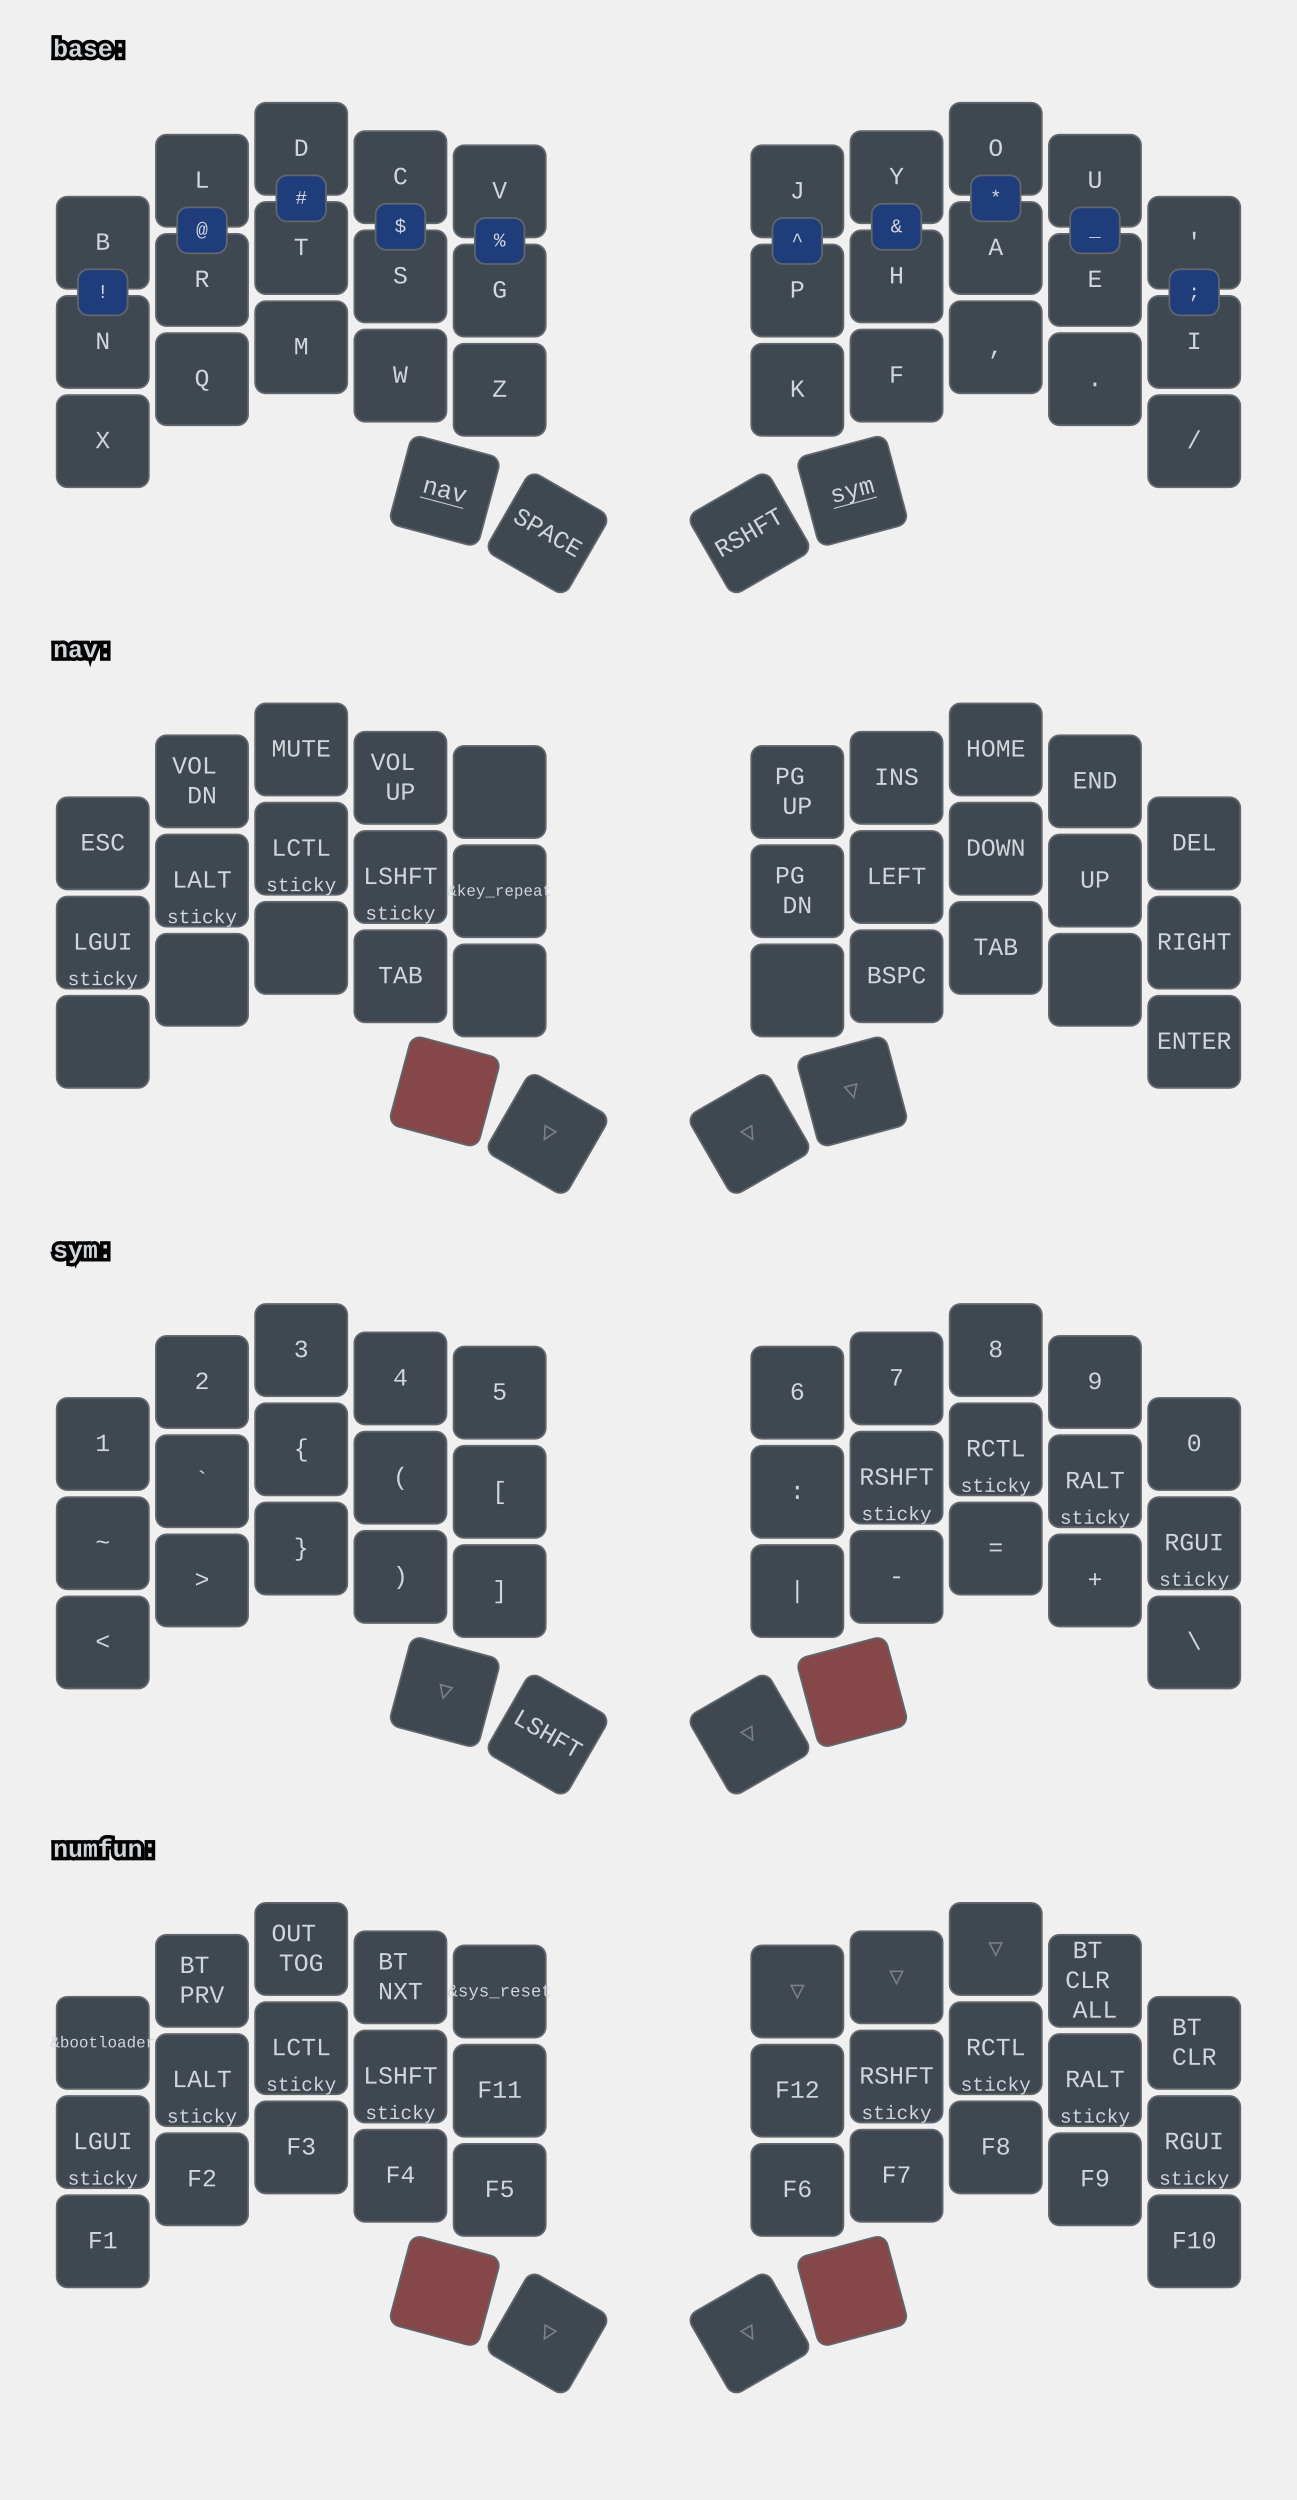
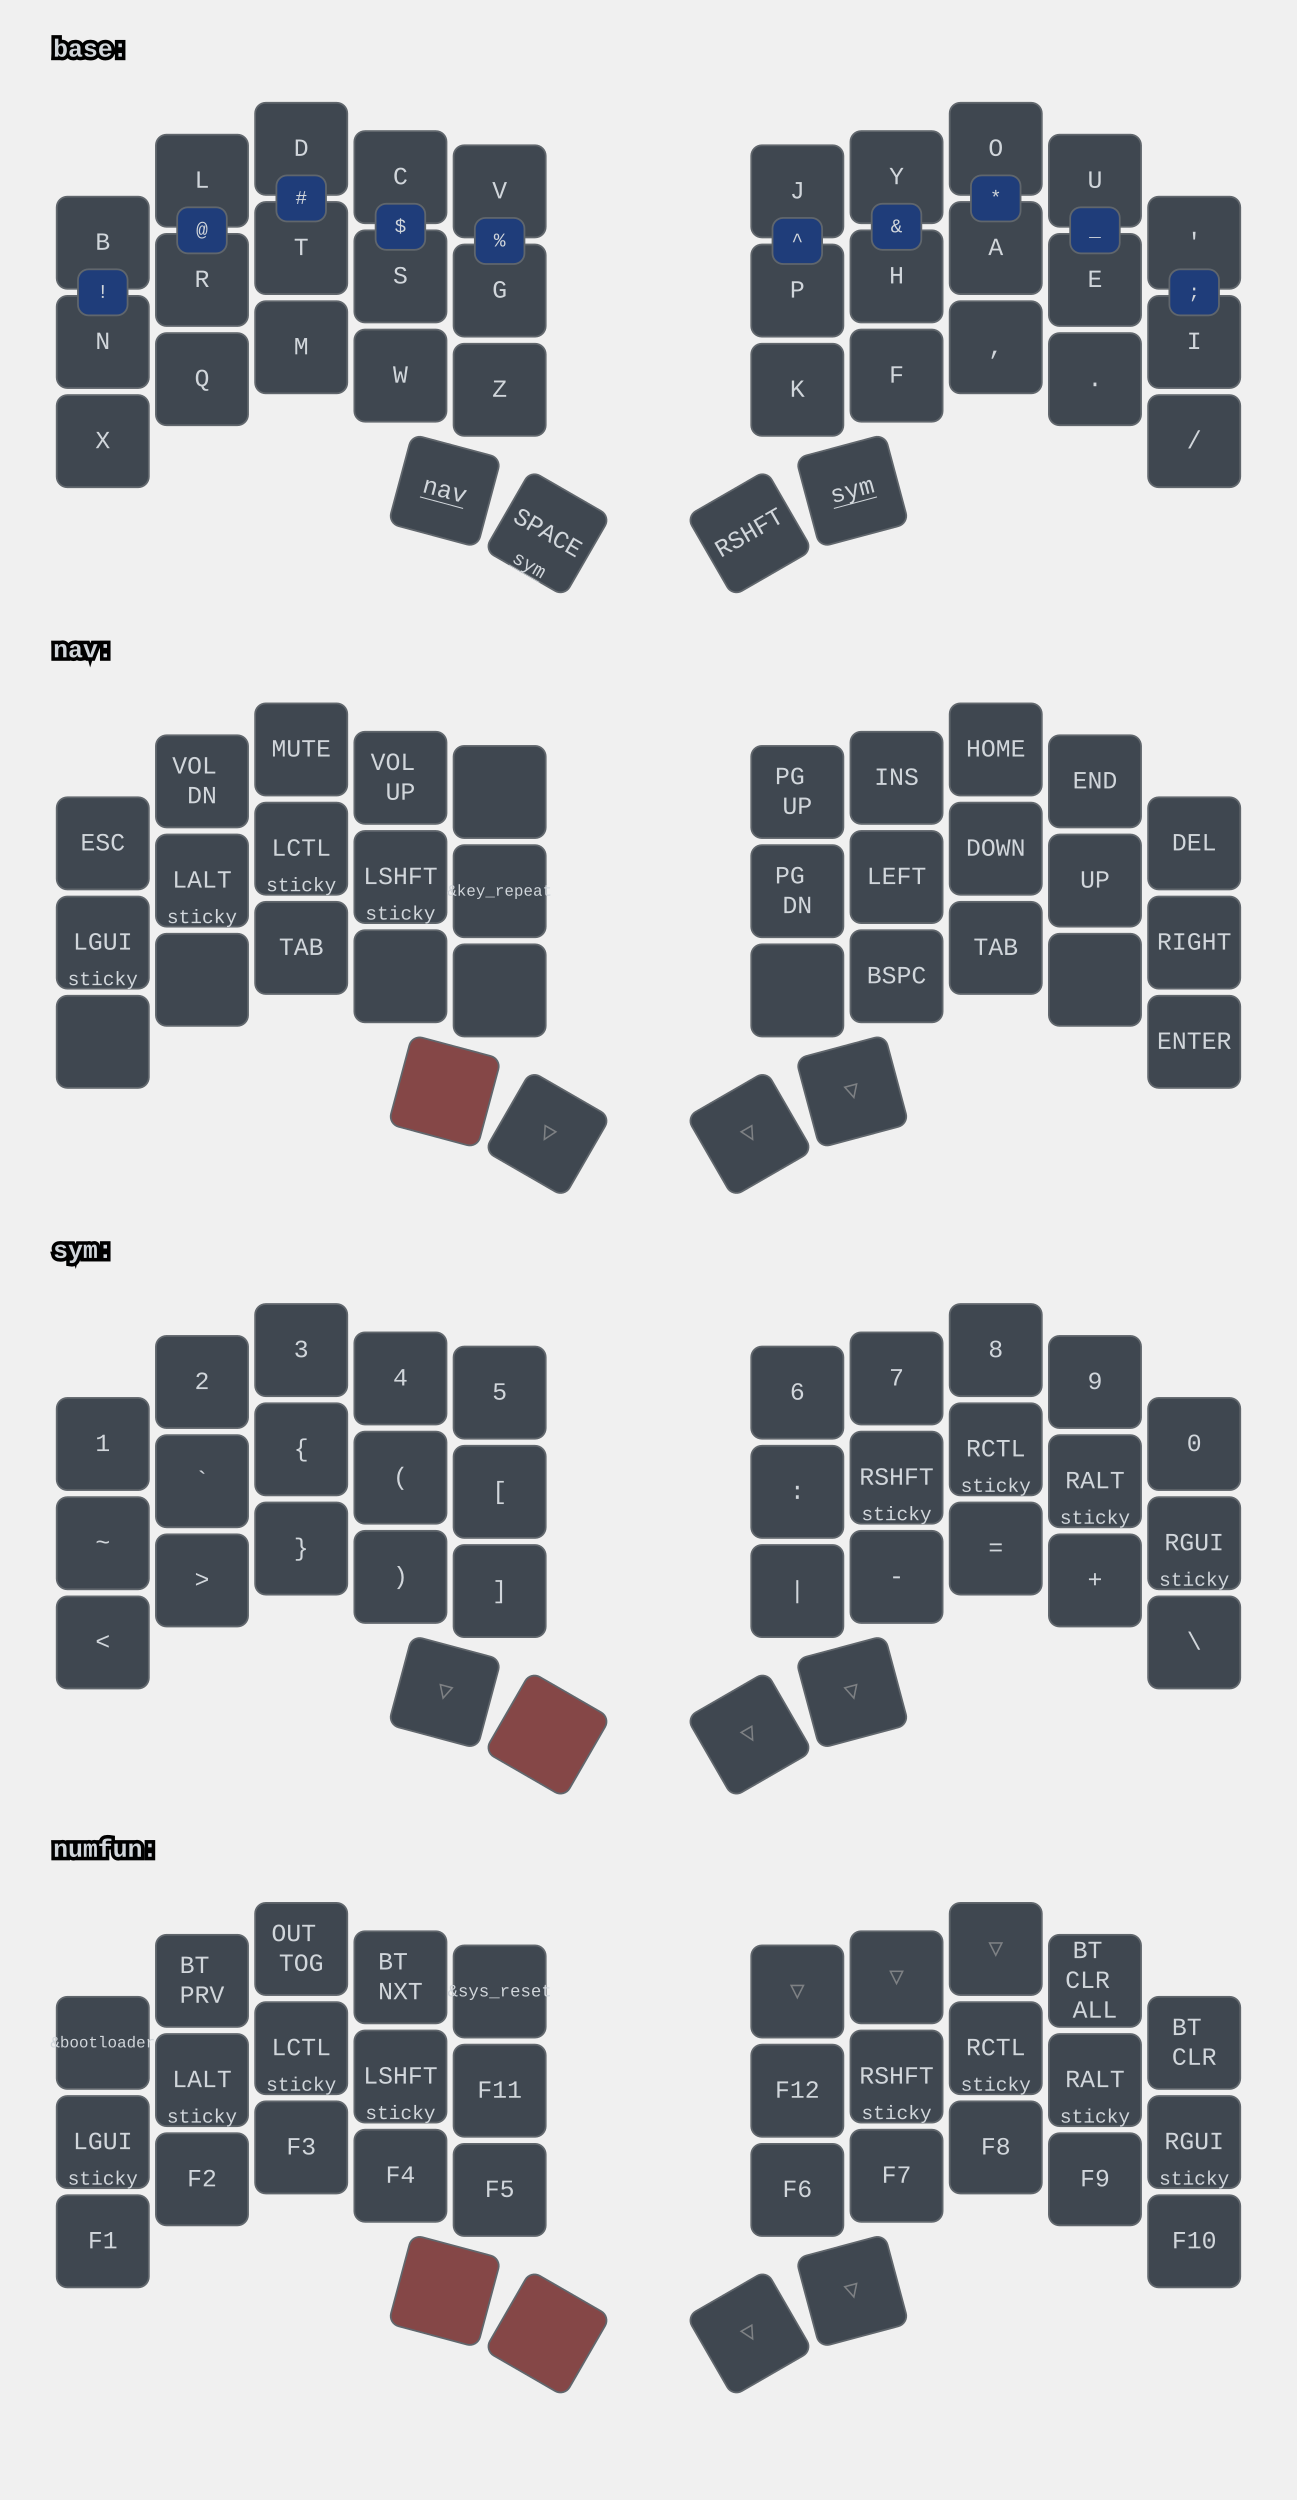
<svg xmlns="http://www.w3.org/2000/svg" width="732" height="1411" viewBox="0 0 732 1411" class="keymap">
  <style>/* inherit to force styles through use tags */
svg path {
    fill: inherit;
}

/* font and background color specifications */
svg.keymap {
    font-family: SFMono-Regular,Consolas,Liberation Mono,Menlo,monospace;
    font-size: 14px;
    font-kerning: normal;
    text-rendering: optimizeLegibility;
    fill: #24292e;
}

/* default key styling */
rect.key {
    fill: #f6f8fa;
}

rect.key, rect.combo {
    stroke: #c9cccf;
    stroke-width: 1;
}

/* default key side styling, only used is draw_key_sides is set */
rect.side {
    filter: brightness(90%);
}

/* color accent for combo boxes */
rect.combo, rect.combo-separate {
    fill: #cdf;
}

/* color accent for held keys */
rect.held, rect.combo.held {
    fill: #fdd;
}

/* color accent for ghost (optional) keys */
rect.ghost, rect.combo.ghost {
    stroke-dasharray: 4, 4;
    stroke-width: 2;
}

text {
    text-anchor: middle;
    dominant-baseline: middle;
}

/* styling for layer labels */
text.label {
    font-weight: bold;
    text-anchor: start;
    stroke: white;
    stroke-width: 4;
    paint-order: stroke;
}

/* styling for optional footer */
text.footer {
    text-anchor: end;
    dominant-baseline: auto;
    stroke: white;
    stroke-width: 4;
    paint-order: stroke;
}

/* styling for combo tap, and key non-tap label text */
text.combo, text.hold, text.shifted, text.left, text.right, text.tl, text.tr, text.bl, text.br {
    font-size: 11px;
}

text.hold, text.bl, text.br {
    text-anchor: middle;
    dominant-baseline: auto;
}

text.shifted, text.tl, text.tr {
    text-anchor: middle;
    dominant-baseline: hanging;
}

text.left, text.tl, text.bl {
    text-anchor: start;
}

text.right, text.tr, text.br {
    text-anchor: end;
}

text.layer-activator {
    text-decoration: underline;
}

/* styling for hold/shifted label text in combo box */
text.combo.hold, text.combo.shifted, text.combo.left, text.combo.right {
    font-size: 8px;
}

/* lighter symbol for transparent keys */
text.trans {
    fill: #7b7e81;
}

/* styling for combo dendrons */
path.combo {
    stroke-width: 1;
    stroke: gray;
    fill: none;
}

/* Start Tabler Icons Cleanup */
/* cannot use height/width with glyphs */
.icon-tabler &gt; path {
    fill: inherit;
    stroke: inherit;
    stroke-width: 2;
}
/* hide tabler's default box */
.icon-tabler &gt; path[stroke="none"][fill="none"] {
    visibility: hidden;
}
/* End Tabler Icons Cleanup */

svg.keymap { fill: #d1d6db; }
rect.key { fill: #3f4750; }
rect.key, rect.combo { stroke: #60666c; }
rect.combo, rect.combo-separate { fill: #1f3d7a; }
rect.held, rect.combo.held { fill: #854747; }
text.label, text.footer { stroke: black; }
text.trans { fill: #7e8184; }
path.combo { stroke: #7f7f7f; }
</style>
  <g transform="translate(30, 0)" class="layer-base">
    <text x="0" y="28" class="label" id="base">base:</text>
    <g transform="translate(0, 56)">
      <g transform="translate(28, 81)" class="key keypos-0">
        <rect rx="6" ry="6" x="-26" y="-26" width="52" height="52" class="key" />
        <text x="0" y="0" class="key tap">B</text>
      </g>
      <g transform="translate(84, 46)" class="key keypos-1">
        <rect rx="6" ry="6" x="-26" y="-26" width="52" height="52" class="key" />
        <text x="0" y="0" class="key tap">L</text>
      </g>
      <g transform="translate(140, 28)" class="key keypos-2">
        <rect rx="6" ry="6" x="-26" y="-26" width="52" height="52" class="key" />
        <text x="0" y="0" class="key tap">D</text>
      </g>
      <g transform="translate(196, 44)" class="key keypos-3">
        <rect rx="6" ry="6" x="-26" y="-26" width="52" height="52" class="key" />
        <text x="0" y="0" class="key tap">C</text>
      </g>
      <g transform="translate(252, 52)" class="key keypos-4">
        <rect rx="6" ry="6" x="-26" y="-26" width="52" height="52" class="key" />
        <text x="0" y="0" class="key tap">V</text>
      </g>
      <g transform="translate(420, 52)" class="key keypos-5">
        <rect rx="6" ry="6" x="-26" y="-26" width="52" height="52" class="key" />
        <text x="0" y="0" class="key tap">J</text>
      </g>
      <g transform="translate(476, 44)" class="key keypos-6">
        <rect rx="6" ry="6" x="-26" y="-26" width="52" height="52" class="key" />
        <text x="0" y="0" class="key tap">Y</text>
      </g>
      <g transform="translate(532, 28)" class="key keypos-7">
        <rect rx="6" ry="6" x="-26" y="-26" width="52" height="52" class="key" />
        <text x="0" y="0" class="key tap">O</text>
      </g>
      <g transform="translate(588, 46)" class="key keypos-8">
        <rect rx="6" ry="6" x="-26" y="-26" width="52" height="52" class="key" />
        <text x="0" y="0" class="key tap">U</text>
      </g>
      <g transform="translate(644, 81)" class="key keypos-9">
        <rect rx="6" ry="6" x="-26" y="-26" width="52" height="52" class="key" />
        <text x="0" y="0" class="key tap">'</text>
      </g>
      <g transform="translate(28, 137)" class="key keypos-10">
        <rect rx="6" ry="6" x="-26" y="-26" width="52" height="52" class="key" />
        <text x="0" y="0" class="key tap">N</text>
      </g>
      <g transform="translate(84, 102)" class="key keypos-11">
        <rect rx="6" ry="6" x="-26" y="-26" width="52" height="52" class="key" />
        <text x="0" y="0" class="key tap">R</text>
      </g>
      <g transform="translate(140, 84)" class="key keypos-12">
        <rect rx="6" ry="6" x="-26" y="-26" width="52" height="52" class="key" />
        <text x="0" y="0" class="key tap">T</text>
      </g>
      <g transform="translate(196, 100)" class="key keypos-13">
        <rect rx="6" ry="6" x="-26" y="-26" width="52" height="52" class="key" />
        <text x="0" y="0" class="key tap">S</text>
      </g>
      <g transform="translate(252, 108)" class="key keypos-14">
        <rect rx="6" ry="6" x="-26" y="-26" width="52" height="52" class="key" />
        <text x="0" y="0" class="key tap">G</text>
      </g>
      <g transform="translate(420, 108)" class="key keypos-15">
        <rect rx="6" ry="6" x="-26" y="-26" width="52" height="52" class="key" />
        <text x="0" y="0" class="key tap">P</text>
      </g>
      <g transform="translate(476, 100)" class="key keypos-16">
        <rect rx="6" ry="6" x="-26" y="-26" width="52" height="52" class="key" />
        <text x="0" y="0" class="key tap">H</text>
      </g>
      <g transform="translate(532, 84)" class="key keypos-17">
        <rect rx="6" ry="6" x="-26" y="-26" width="52" height="52" class="key" />
        <text x="0" y="0" class="key tap">A</text>
      </g>
      <g transform="translate(588, 102)" class="key keypos-18">
        <rect rx="6" ry="6" x="-26" y="-26" width="52" height="52" class="key" />
        <text x="0" y="0" class="key tap">E</text>
      </g>
      <g transform="translate(644, 137)" class="key keypos-19">
        <rect rx="6" ry="6" x="-26" y="-26" width="52" height="52" class="key" />
        <text x="0" y="0" class="key tap">I</text>
      </g>
      <g transform="translate(28, 193)" class="key keypos-20">
        <rect rx="6" ry="6" x="-26" y="-26" width="52" height="52" class="key" />
        <text x="0" y="0" class="key tap">X</text>
      </g>
      <g transform="translate(84, 158)" class="key keypos-21">
        <rect rx="6" ry="6" x="-26" y="-26" width="52" height="52" class="key" />
        <text x="0" y="0" class="key tap">Q</text>
      </g>
      <g transform="translate(140, 140)" class="key keypos-22">
        <rect rx="6" ry="6" x="-26" y="-26" width="52" height="52" class="key" />
        <text x="0" y="0" class="key tap">M</text>
      </g>
      <g transform="translate(196, 156)" class="key keypos-23">
        <rect rx="6" ry="6" x="-26" y="-26" width="52" height="52" class="key" />
        <text x="0" y="0" class="key tap">W</text>
      </g>
      <g transform="translate(252, 164)" class="key keypos-24">
        <rect rx="6" ry="6" x="-26" y="-26" width="52" height="52" class="key" />
        <text x="0" y="0" class="key tap">Z</text>
      </g>
      <g transform="translate(420, 164)" class="key keypos-25">
        <rect rx="6" ry="6" x="-26" y="-26" width="52" height="52" class="key" />
        <text x="0" y="0" class="key tap">K</text>
      </g>
      <g transform="translate(476, 156)" class="key keypos-26">
        <rect rx="6" ry="6" x="-26" y="-26" width="52" height="52" class="key" />
        <text x="0" y="0" class="key tap">F</text>
      </g>
      <g transform="translate(532, 140)" class="key keypos-27">
        <rect rx="6" ry="6" x="-26" y="-26" width="52" height="52" class="key" />
        <text x="0" y="0" class="key tap">,</text>
      </g>
      <g transform="translate(588, 158)" class="key keypos-28">
        <rect rx="6" ry="6" x="-26" y="-26" width="52" height="52" class="key" />
        <text x="0" y="0" class="key tap">.</text>
      </g>
      <g transform="translate(644, 193)" class="key keypos-29">
        <rect rx="6" ry="6" x="-26" y="-26" width="52" height="52" class="key" />
        <text x="0" y="0" class="key tap">/</text>
      </g>
      <g transform="translate(221, 221) rotate(15.0)" class="key keypos-30">
        <rect rx="6" ry="6" x="-26" y="-26" width="52" height="52" class="key" />
        <a href="#nav">
          <text x="0" y="0" class="key tap layer-activator">nav</text>
        </a>
      </g>
      <g transform="translate(279, 245) rotate(30.0)" class="key keypos-31">
        <rect rx="6" ry="6" x="-26" y="-26" width="52" height="52" class="key" />
        <text x="0" y="0" class="key tap">SPACE</text>
+         <a href="#sym">
+           <text x="0" y="24" class="key hold layer-activator">sym</text>
+         </a>
      </g>
      <g transform="translate(393, 245) rotate(-30.0)" class="key keypos-32">
        <rect rx="6" ry="6" x="-26" y="-26" width="52" height="52" class="key" />
        <text x="0" y="0" class="key tap">RSHFT</text>
      </g>
      <g transform="translate(451, 221) rotate(-15.0)" class="key keypos-33">
        <rect rx="6" ry="6" x="-26" y="-26" width="52" height="52" class="key" />
        <a href="#sym">
          <text x="0" y="0" class="key tap layer-activator">sym</text>
        </a>
      </g>
      <g class="combo combopos-0">
        <rect rx="6" ry="6" x="14" y="96" width="28" height="26" class="combo" />
        <text x="28" y="109" class="combo tap">!</text>
      </g>
      <g class="combo combopos-1">
        <rect rx="6" ry="6" x="70" y="61" width="28" height="26" class="combo" />
        <text x="84" y="74" class="combo tap">@</text>
      </g>
      <g class="combo combopos-2">
        <rect rx="6" ry="6" x="126" y="43" width="28" height="26" class="combo" />
        <text x="140" y="56" class="combo tap">#</text>
      </g>
      <g class="combo combopos-3">
        <rect rx="6" ry="6" x="182" y="59" width="28" height="26" class="combo" />
        <text x="196" y="72" class="combo tap">$</text>
      </g>
      <g class="combo combopos-4">
        <rect rx="6" ry="6" x="238" y="67" width="28" height="26" class="combo" />
        <text x="252" y="80" class="combo tap">%</text>
      </g>
      <g class="combo combopos-5">
        <rect rx="6" ry="6" x="406" y="67" width="28" height="26" class="combo" />
        <text x="420" y="80" class="combo tap">^</text>
      </g>
      <g class="combo combopos-6">
        <rect rx="6" ry="6" x="462" y="59" width="28" height="26" class="combo" />
        <text x="476" y="72" class="combo tap">&amp;</text>
      </g>
      <g class="combo combopos-7">
        <rect rx="6" ry="6" x="518" y="43" width="28" height="26" class="combo" />
        <text x="532" y="56" class="combo tap">*</text>
      </g>
      <g class="combo combopos-8">
        <rect rx="6" ry="6" x="574" y="61" width="28" height="26" class="combo" />
        <text x="588" y="74" class="combo tap">_</text>
      </g>
      <g class="combo combopos-9">
        <rect rx="6" ry="6" x="630" y="96" width="28" height="26" class="combo" />
        <text x="644" y="109" class="combo tap">;</text>
      </g>
    </g>
  </g>
  <g transform="translate(30, 339)" class="layer-nav">
    <text x="0" y="28" class="label" id="nav">nav:</text>
    <g transform="translate(0, 56)">
      <g transform="translate(28, 81)" class="key keypos-0">
        <rect rx="6" ry="6" x="-26" y="-26" width="52" height="52" class="key" />
        <text x="0" y="0" class="key tap">ESC</text>
      </g>
      <g transform="translate(84, 46)" class="key keypos-1">
        <rect rx="6" ry="6" x="-26" y="-26" width="52" height="52" class="key" />
        <text x="0" y="0" class="key tap">
          <tspan x="0" dy="-0.6em">VOL</tspan>
          <tspan x="0" dy="1.2em">DN</tspan>
        </text>
      </g>
      <g transform="translate(140, 28)" class="key keypos-2">
        <rect rx="6" ry="6" x="-26" y="-26" width="52" height="52" class="key" />
        <text x="0" y="0" class="key tap">MUTE</text>
      </g>
      <g transform="translate(196, 44)" class="key keypos-3">
        <rect rx="6" ry="6" x="-26" y="-26" width="52" height="52" class="key" />
        <text x="0" y="0" class="key tap">
          <tspan x="0" dy="-0.6em">VOL</tspan>
          <tspan x="0" dy="1.2em">UP</tspan>
        </text>
      </g>
      <g transform="translate(252, 52)" class="key keypos-4">
        <rect rx="6" ry="6" x="-26" y="-26" width="52" height="52" class="key" />
      </g>
      <g transform="translate(420, 52)" class="key keypos-5">
        <rect rx="6" ry="6" x="-26" y="-26" width="52" height="52" class="key" />
        <text x="0" y="0" class="key tap">
          <tspan x="0" dy="-0.6em">PG</tspan>
          <tspan x="0" dy="1.2em">UP</tspan>
        </text>
      </g>
      <g transform="translate(476, 44)" class="key keypos-6">
        <rect rx="6" ry="6" x="-26" y="-26" width="52" height="52" class="key" />
        <text x="0" y="0" class="key tap">INS</text>
      </g>
      <g transform="translate(532, 28)" class="key keypos-7">
        <rect rx="6" ry="6" x="-26" y="-26" width="52" height="52" class="key" />
        <text x="0" y="0" class="key tap">HOME</text>
      </g>
      <g transform="translate(588, 46)" class="key keypos-8">
        <rect rx="6" ry="6" x="-26" y="-26" width="52" height="52" class="key" />
        <text x="0" y="0" class="key tap">END</text>
      </g>
      <g transform="translate(644, 81)" class="key keypos-9">
        <rect rx="6" ry="6" x="-26" y="-26" width="52" height="52" class="key" />
        <text x="0" y="0" class="key tap">DEL</text>
      </g>
      <g transform="translate(28, 137)" class="key keypos-10">
        <rect rx="6" ry="6" x="-26" y="-26" width="52" height="52" class="key" />
        <text x="0" y="0" class="key tap">LGUI</text>
        <text x="0" y="24" class="key hold">sticky</text>
      </g>
      <g transform="translate(84, 102)" class="key keypos-11">
        <rect rx="6" ry="6" x="-26" y="-26" width="52" height="52" class="key" />
        <text x="0" y="0" class="key tap">LALT</text>
        <text x="0" y="24" class="key hold">sticky</text>
      </g>
      <g transform="translate(140, 84)" class="key keypos-12">
        <rect rx="6" ry="6" x="-26" y="-26" width="52" height="52" class="key" />
        <text x="0" y="0" class="key tap">LCTL</text>
        <text x="0" y="24" class="key hold">sticky</text>
      </g>
      <g transform="translate(196, 100)" class="key keypos-13">
        <rect rx="6" ry="6" x="-26" y="-26" width="52" height="52" class="key" />
        <text x="0" y="0" class="key tap">LSHFT</text>
        <text x="0" y="24" class="key hold">sticky</text>
      </g>
      <g transform="translate(252, 108)" class="key keypos-14">
        <rect rx="6" ry="6" x="-26" y="-26" width="52" height="52" class="key" />
        <text x="0" y="0" class="key tap">
          <tspan style="font-size: 64%">&amp;key_repeat</tspan>
        </text>
      </g>
      <g transform="translate(420, 108)" class="key keypos-15">
        <rect rx="6" ry="6" x="-26" y="-26" width="52" height="52" class="key" />
        <text x="0" y="0" class="key tap">
          <tspan x="0" dy="-0.6em">PG</tspan>
          <tspan x="0" dy="1.2em">DN</tspan>
        </text>
      </g>
      <g transform="translate(476, 100)" class="key keypos-16">
        <rect rx="6" ry="6" x="-26" y="-26" width="52" height="52" class="key" />
        <text x="0" y="0" class="key tap">LEFT</text>
      </g>
      <g transform="translate(532, 84)" class="key keypos-17">
        <rect rx="6" ry="6" x="-26" y="-26" width="52" height="52" class="key" />
        <text x="0" y="0" class="key tap">DOWN</text>
      </g>
      <g transform="translate(588, 102)" class="key keypos-18">
        <rect rx="6" ry="6" x="-26" y="-26" width="52" height="52" class="key" />
        <text x="0" y="0" class="key tap">UP</text>
      </g>
      <g transform="translate(644, 137)" class="key keypos-19">
        <rect rx="6" ry="6" x="-26" y="-26" width="52" height="52" class="key" />
        <text x="0" y="0" class="key tap">RIGHT</text>
      </g>
      <g transform="translate(28, 193)" class="key keypos-20">
        <rect rx="6" ry="6" x="-26" y="-26" width="52" height="52" class="key" />
      </g>
      <g transform="translate(84, 158)" class="key keypos-21">
        <rect rx="6" ry="6" x="-26" y="-26" width="52" height="52" class="key" />
      </g>
      <g transform="translate(140, 140)" class="key keypos-22">
        <rect rx="6" ry="6" x="-26" y="-26" width="52" height="52" class="key" />
+         <text x="0" y="0" class="key tap">TAB</text>
      </g>
      <g transform="translate(196, 156)" class="key keypos-23">
        <rect rx="6" ry="6" x="-26" y="-26" width="52" height="52" class="key" />
-         <text x="0" y="0" class="key tap">TAB</text>
      </g>
      <g transform="translate(252, 164)" class="key keypos-24">
        <rect rx="6" ry="6" x="-26" y="-26" width="52" height="52" class="key" />
      </g>
      <g transform="translate(420, 164)" class="key keypos-25">
        <rect rx="6" ry="6" x="-26" y="-26" width="52" height="52" class="key" />
      </g>
      <g transform="translate(476, 156)" class="key keypos-26">
        <rect rx="6" ry="6" x="-26" y="-26" width="52" height="52" class="key" />
        <text x="0" y="0" class="key tap">BSPC</text>
      </g>
      <g transform="translate(532, 140)" class="key keypos-27">
        <rect rx="6" ry="6" x="-26" y="-26" width="52" height="52" class="key" />
        <text x="0" y="0" class="key tap">TAB</text>
      </g>
      <g transform="translate(588, 158)" class="key keypos-28">
        <rect rx="6" ry="6" x="-26" y="-26" width="52" height="52" class="key" />
      </g>
      <g transform="translate(644, 193)" class="key keypos-29">
        <rect rx="6" ry="6" x="-26" y="-26" width="52" height="52" class="key" />
        <text x="0" y="0" class="key tap">ENTER</text>
      </g>
      <g transform="translate(221, 221) rotate(15.0)" class="key held keypos-30">
        <rect rx="6" ry="6" x="-26" y="-26" width="52" height="52" class="key held" />
      </g>
      <g transform="translate(279, 245) rotate(30.0)" class="key trans keypos-31">
        <rect rx="6" ry="6" x="-26" y="-26" width="52" height="52" class="key trans" />
        <text x="0" y="0" class="key trans tap">▽</text>
      </g>
      <g transform="translate(393, 245) rotate(-30.0)" class="key trans keypos-32">
        <rect rx="6" ry="6" x="-26" y="-26" width="52" height="52" class="key trans" />
        <text x="0" y="0" class="key trans tap">▽</text>
      </g>
      <g transform="translate(451, 221) rotate(-15.0)" class="key trans keypos-33">
        <rect rx="6" ry="6" x="-26" y="-26" width="52" height="52" class="key trans" />
        <text x="0" y="0" class="key trans tap">▽</text>
      </g>
    </g>
  </g>
  <g transform="translate(30, 678)" class="layer-sym">
    <text x="0" y="28" class="label" id="sym">sym:</text>
    <g transform="translate(0, 56)">
      <g transform="translate(28, 81)" class="key keypos-0">
        <rect rx="6" ry="6" x="-26" y="-26" width="52" height="52" class="key" />
        <text x="0" y="0" class="key tap">1</text>
      </g>
      <g transform="translate(84, 46)" class="key keypos-1">
        <rect rx="6" ry="6" x="-26" y="-26" width="52" height="52" class="key" />
        <text x="0" y="0" class="key tap">2</text>
      </g>
      <g transform="translate(140, 28)" class="key keypos-2">
        <rect rx="6" ry="6" x="-26" y="-26" width="52" height="52" class="key" />
        <text x="0" y="0" class="key tap">3</text>
      </g>
      <g transform="translate(196, 44)" class="key keypos-3">
        <rect rx="6" ry="6" x="-26" y="-26" width="52" height="52" class="key" />
        <text x="0" y="0" class="key tap">4</text>
      </g>
      <g transform="translate(252, 52)" class="key keypos-4">
        <rect rx="6" ry="6" x="-26" y="-26" width="52" height="52" class="key" />
        <text x="0" y="0" class="key tap">5</text>
      </g>
      <g transform="translate(420, 52)" class="key keypos-5">
        <rect rx="6" ry="6" x="-26" y="-26" width="52" height="52" class="key" />
        <text x="0" y="0" class="key tap">6</text>
      </g>
      <g transform="translate(476, 44)" class="key keypos-6">
        <rect rx="6" ry="6" x="-26" y="-26" width="52" height="52" class="key" />
        <text x="0" y="0" class="key tap">7</text>
      </g>
      <g transform="translate(532, 28)" class="key keypos-7">
        <rect rx="6" ry="6" x="-26" y="-26" width="52" height="52" class="key" />
        <text x="0" y="0" class="key tap">8</text>
      </g>
      <g transform="translate(588, 46)" class="key keypos-8">
        <rect rx="6" ry="6" x="-26" y="-26" width="52" height="52" class="key" />
        <text x="0" y="0" class="key tap">9</text>
      </g>
      <g transform="translate(644, 81)" class="key keypos-9">
        <rect rx="6" ry="6" x="-26" y="-26" width="52" height="52" class="key" />
        <text x="0" y="0" class="key tap">0</text>
      </g>
      <g transform="translate(28, 137)" class="key keypos-10">
        <rect rx="6" ry="6" x="-26" y="-26" width="52" height="52" class="key" />
        <text x="0" y="0" class="key tap">~</text>
      </g>
      <g transform="translate(84, 102)" class="key keypos-11">
        <rect rx="6" ry="6" x="-26" y="-26" width="52" height="52" class="key" />
        <text x="0" y="0" class="key tap">`</text>
      </g>
      <g transform="translate(140, 84)" class="key keypos-12">
        <rect rx="6" ry="6" x="-26" y="-26" width="52" height="52" class="key" />
        <text x="0" y="0" class="key tap">{</text>
      </g>
      <g transform="translate(196, 100)" class="key keypos-13">
        <rect rx="6" ry="6" x="-26" y="-26" width="52" height="52" class="key" />
        <text x="0" y="0" class="key tap">(</text>
      </g>
      <g transform="translate(252, 108)" class="key keypos-14">
        <rect rx="6" ry="6" x="-26" y="-26" width="52" height="52" class="key" />
        <text x="0" y="0" class="key tap">[</text>
      </g>
      <g transform="translate(420, 108)" class="key keypos-15">
        <rect rx="6" ry="6" x="-26" y="-26" width="52" height="52" class="key" />
        <text x="0" y="0" class="key tap">:</text>
      </g>
      <g transform="translate(476, 100)" class="key keypos-16">
        <rect rx="6" ry="6" x="-26" y="-26" width="52" height="52" class="key" />
        <text x="0" y="0" class="key tap">RSHFT</text>
        <text x="0" y="24" class="key hold">sticky</text>
      </g>
      <g transform="translate(532, 84)" class="key keypos-17">
        <rect rx="6" ry="6" x="-26" y="-26" width="52" height="52" class="key" />
        <text x="0" y="0" class="key tap">RCTL</text>
        <text x="0" y="24" class="key hold">sticky</text>
      </g>
      <g transform="translate(588, 102)" class="key keypos-18">
        <rect rx="6" ry="6" x="-26" y="-26" width="52" height="52" class="key" />
        <text x="0" y="0" class="key tap">RALT</text>
        <text x="0" y="24" class="key hold">sticky</text>
      </g>
      <g transform="translate(644, 137)" class="key keypos-19">
        <rect rx="6" ry="6" x="-26" y="-26" width="52" height="52" class="key" />
        <text x="0" y="0" class="key tap">RGUI</text>
        <text x="0" y="24" class="key hold">sticky</text>
      </g>
      <g transform="translate(28, 193)" class="key keypos-20">
        <rect rx="6" ry="6" x="-26" y="-26" width="52" height="52" class="key" />
        <text x="0" y="0" class="key tap">&lt;</text>
      </g>
      <g transform="translate(84, 158)" class="key keypos-21">
        <rect rx="6" ry="6" x="-26" y="-26" width="52" height="52" class="key" />
        <text x="0" y="0" class="key tap">&gt;</text>
      </g>
      <g transform="translate(140, 140)" class="key keypos-22">
        <rect rx="6" ry="6" x="-26" y="-26" width="52" height="52" class="key" />
        <text x="0" y="0" class="key tap">}</text>
      </g>
      <g transform="translate(196, 156)" class="key keypos-23">
        <rect rx="6" ry="6" x="-26" y="-26" width="52" height="52" class="key" />
        <text x="0" y="0" class="key tap">)</text>
      </g>
      <g transform="translate(252, 164)" class="key keypos-24">
        <rect rx="6" ry="6" x="-26" y="-26" width="52" height="52" class="key" />
        <text x="0" y="0" class="key tap">]</text>
      </g>
      <g transform="translate(420, 164)" class="key keypos-25">
        <rect rx="6" ry="6" x="-26" y="-26" width="52" height="52" class="key" />
        <text x="0" y="0" class="key tap">|</text>
      </g>
      <g transform="translate(476, 156)" class="key keypos-26">
        <rect rx="6" ry="6" x="-26" y="-26" width="52" height="52" class="key" />
        <text x="0" y="0" class="key tap">-</text>
      </g>
      <g transform="translate(532, 140)" class="key keypos-27">
        <rect rx="6" ry="6" x="-26" y="-26" width="52" height="52" class="key" />
        <text x="0" y="0" class="key tap">=</text>
      </g>
      <g transform="translate(588, 158)" class="key keypos-28">
        <rect rx="6" ry="6" x="-26" y="-26" width="52" height="52" class="key" />
        <text x="0" y="0" class="key tap">+</text>
      </g>
      <g transform="translate(644, 193)" class="key keypos-29">
        <rect rx="6" ry="6" x="-26" y="-26" width="52" height="52" class="key" />
        <text x="0" y="0" class="key tap">\</text>
      </g>
      <g transform="translate(221, 221) rotate(15.0)" class="key trans keypos-30">
        <rect rx="6" ry="6" x="-26" y="-26" width="52" height="52" class="key trans" />
        <text x="0" y="0" class="key trans tap">▽</text>
      </g>
-       <g transform="translate(279, 245) rotate(30.0)" class="key keypos-31">
-         <rect rx="6" ry="6" x="-26" y="-26" width="52" height="52" class="key" />
-         <text x="0" y="0" class="key tap">LSHFT</text>
+       <g transform="translate(279, 245) rotate(30.0)" class="key held keypos-31">
+         <rect rx="6" ry="6" x="-26" y="-26" width="52" height="52" class="key held" />
      </g>
      <g transform="translate(393, 245) rotate(-30.0)" class="key trans keypos-32">
        <rect rx="6" ry="6" x="-26" y="-26" width="52" height="52" class="key trans" />
        <text x="0" y="0" class="key trans tap">▽</text>
      </g>
-       <g transform="translate(451, 221) rotate(-15.0)" class="key held keypos-33">
-         <rect rx="6" ry="6" x="-26" y="-26" width="52" height="52" class="key held" />
+       <g transform="translate(451, 221) rotate(-15.0)" class="key trans keypos-33">
+         <rect rx="6" ry="6" x="-26" y="-26" width="52" height="52" class="key trans" />
+         <text x="0" y="0" class="key trans tap">▽</text>
      </g>
    </g>
  </g>
  <g transform="translate(30, 1016)" class="layer-numfun">
    <text x="0" y="28" class="label" id="numfun">numfun:</text>
    <g transform="translate(0, 56)">
      <g transform="translate(28, 81)" class="key keypos-0">
        <rect rx="6" ry="6" x="-26" y="-26" width="52" height="52" class="key" />
        <text x="0" y="0" class="key tap">
          <tspan style="font-size: 64%">&amp;bootloader</tspan>
        </text>
      </g>
      <g transform="translate(84, 46)" class="key keypos-1">
        <rect rx="6" ry="6" x="-26" y="-26" width="52" height="52" class="key" />
        <text x="0" y="0" class="key tap">
          <tspan x="0" dy="-0.6em">BT</tspan>
          <tspan x="0" dy="1.2em">PRV</tspan>
        </text>
      </g>
      <g transform="translate(140, 28)" class="key keypos-2">
        <rect rx="6" ry="6" x="-26" y="-26" width="52" height="52" class="key" />
        <text x="0" y="0" class="key tap">
          <tspan x="0" dy="-0.6em">OUT</tspan>
          <tspan x="0" dy="1.2em">TOG</tspan>
        </text>
      </g>
      <g transform="translate(196, 44)" class="key keypos-3">
        <rect rx="6" ry="6" x="-26" y="-26" width="52" height="52" class="key" />
        <text x="0" y="0" class="key tap">
          <tspan x="0" dy="-0.6em">BT</tspan>
          <tspan x="0" dy="1.2em">NXT</tspan>
        </text>
      </g>
      <g transform="translate(252, 52)" class="key keypos-4">
        <rect rx="6" ry="6" x="-26" y="-26" width="52" height="52" class="key" />
        <text x="0" y="0" class="key tap">
          <tspan style="font-size: 70%">&amp;sys_reset</tspan>
        </text>
      </g>
      <g transform="translate(420, 52)" class="key trans keypos-5">
        <rect rx="6" ry="6" x="-26" y="-26" width="52" height="52" class="key trans" />
        <text x="0" y="0" class="key trans tap">▽</text>
      </g>
      <g transform="translate(476, 44)" class="key trans keypos-6">
        <rect rx="6" ry="6" x="-26" y="-26" width="52" height="52" class="key trans" />
        <text x="0" y="0" class="key trans tap">▽</text>
      </g>
      <g transform="translate(532, 28)" class="key trans keypos-7">
        <rect rx="6" ry="6" x="-26" y="-26" width="52" height="52" class="key trans" />
        <text x="0" y="0" class="key trans tap">▽</text>
      </g>
      <g transform="translate(588, 46)" class="key keypos-8">
        <rect rx="6" ry="6" x="-26" y="-26" width="52" height="52" class="key" />
        <text x="0" y="0" class="key tap">
          <tspan x="0" dy="-1.2em">BT</tspan>
          <tspan x="0" dy="1.2em">CLR</tspan>
          <tspan x="0" dy="1.2em">ALL</tspan>
        </text>
      </g>
      <g transform="translate(644, 81)" class="key keypos-9">
        <rect rx="6" ry="6" x="-26" y="-26" width="52" height="52" class="key" />
        <text x="0" y="0" class="key tap">
          <tspan x="0" dy="-0.6em">BT</tspan>
          <tspan x="0" dy="1.2em">CLR</tspan>
        </text>
      </g>
      <g transform="translate(28, 137)" class="key keypos-10">
        <rect rx="6" ry="6" x="-26" y="-26" width="52" height="52" class="key" />
        <text x="0" y="0" class="key tap">LGUI</text>
        <text x="0" y="24" class="key hold">sticky</text>
      </g>
      <g transform="translate(84, 102)" class="key keypos-11">
        <rect rx="6" ry="6" x="-26" y="-26" width="52" height="52" class="key" />
        <text x="0" y="0" class="key tap">LALT</text>
        <text x="0" y="24" class="key hold">sticky</text>
      </g>
      <g transform="translate(140, 84)" class="key keypos-12">
        <rect rx="6" ry="6" x="-26" y="-26" width="52" height="52" class="key" />
        <text x="0" y="0" class="key tap">LCTL</text>
        <text x="0" y="24" class="key hold">sticky</text>
      </g>
      <g transform="translate(196, 100)" class="key keypos-13">
        <rect rx="6" ry="6" x="-26" y="-26" width="52" height="52" class="key" />
        <text x="0" y="0" class="key tap">LSHFT</text>
        <text x="0" y="24" class="key hold">sticky</text>
      </g>
      <g transform="translate(252, 108)" class="key keypos-14">
        <rect rx="6" ry="6" x="-26" y="-26" width="52" height="52" class="key" />
        <text x="0" y="0" class="key tap">F11</text>
      </g>
      <g transform="translate(420, 108)" class="key keypos-15">
        <rect rx="6" ry="6" x="-26" y="-26" width="52" height="52" class="key" />
        <text x="0" y="0" class="key tap">F12</text>
      </g>
      <g transform="translate(476, 100)" class="key keypos-16">
        <rect rx="6" ry="6" x="-26" y="-26" width="52" height="52" class="key" />
        <text x="0" y="0" class="key tap">RSHFT</text>
        <text x="0" y="24" class="key hold">sticky</text>
      </g>
      <g transform="translate(532, 84)" class="key keypos-17">
        <rect rx="6" ry="6" x="-26" y="-26" width="52" height="52" class="key" />
        <text x="0" y="0" class="key tap">RCTL</text>
        <text x="0" y="24" class="key hold">sticky</text>
      </g>
      <g transform="translate(588, 102)" class="key keypos-18">
        <rect rx="6" ry="6" x="-26" y="-26" width="52" height="52" class="key" />
        <text x="0" y="0" class="key tap">RALT</text>
        <text x="0" y="24" class="key hold">sticky</text>
      </g>
      <g transform="translate(644, 137)" class="key keypos-19">
        <rect rx="6" ry="6" x="-26" y="-26" width="52" height="52" class="key" />
        <text x="0" y="0" class="key tap">RGUI</text>
        <text x="0" y="24" class="key hold">sticky</text>
      </g>
      <g transform="translate(28, 193)" class="key keypos-20">
        <rect rx="6" ry="6" x="-26" y="-26" width="52" height="52" class="key" />
        <text x="0" y="0" class="key tap">F1</text>
      </g>
      <g transform="translate(84, 158)" class="key keypos-21">
        <rect rx="6" ry="6" x="-26" y="-26" width="52" height="52" class="key" />
        <text x="0" y="0" class="key tap">F2</text>
      </g>
      <g transform="translate(140, 140)" class="key keypos-22">
        <rect rx="6" ry="6" x="-26" y="-26" width="52" height="52" class="key" />
        <text x="0" y="0" class="key tap">F3</text>
      </g>
      <g transform="translate(196, 156)" class="key keypos-23">
        <rect rx="6" ry="6" x="-26" y="-26" width="52" height="52" class="key" />
        <text x="0" y="0" class="key tap">F4</text>
      </g>
      <g transform="translate(252, 164)" class="key keypos-24">
        <rect rx="6" ry="6" x="-26" y="-26" width="52" height="52" class="key" />
        <text x="0" y="0" class="key tap">F5</text>
      </g>
      <g transform="translate(420, 164)" class="key keypos-25">
        <rect rx="6" ry="6" x="-26" y="-26" width="52" height="52" class="key" />
        <text x="0" y="0" class="key tap">F6</text>
      </g>
      <g transform="translate(476, 156)" class="key keypos-26">
        <rect rx="6" ry="6" x="-26" y="-26" width="52" height="52" class="key" />
        <text x="0" y="0" class="key tap">F7</text>
      </g>
      <g transform="translate(532, 140)" class="key keypos-27">
        <rect rx="6" ry="6" x="-26" y="-26" width="52" height="52" class="key" />
        <text x="0" y="0" class="key tap">F8</text>
      </g>
      <g transform="translate(588, 158)" class="key keypos-28">
        <rect rx="6" ry="6" x="-26" y="-26" width="52" height="52" class="key" />
        <text x="0" y="0" class="key tap">F9</text>
      </g>
      <g transform="translate(644, 193)" class="key keypos-29">
        <rect rx="6" ry="6" x="-26" y="-26" width="52" height="52" class="key" />
        <text x="0" y="0" class="key tap">F10</text>
      </g>
      <g transform="translate(221, 221) rotate(15.0)" class="key held keypos-30">
        <rect rx="6" ry="6" x="-26" y="-26" width="52" height="52" class="key held" />
      </g>
-       <g transform="translate(279, 245) rotate(30.0)" class="key trans keypos-31">
-         <rect rx="6" ry="6" x="-26" y="-26" width="52" height="52" class="key trans" />
-         <text x="0" y="0" class="key trans tap">▽</text>
+       <g transform="translate(279, 245) rotate(30.0)" class="key held keypos-31">
+         <rect rx="6" ry="6" x="-26" y="-26" width="52" height="52" class="key held" />
      </g>
      <g transform="translate(393, 245) rotate(-30.0)" class="key trans keypos-32">
        <rect rx="6" ry="6" x="-26" y="-26" width="52" height="52" class="key trans" />
        <text x="0" y="0" class="key trans tap">▽</text>
      </g>
-       <g transform="translate(451, 221) rotate(-15.0)" class="key held keypos-33">
-         <rect rx="6" ry="6" x="-26" y="-26" width="52" height="52" class="key held" />
+       <g transform="translate(451, 221) rotate(-15.0)" class="key trans keypos-33">
+         <rect rx="6" ry="6" x="-26" y="-26" width="52" height="52" class="key trans" />
+         <text x="0" y="0" class="key trans tap">▽</text>
      </g>
    </g>
  </g>
</svg>
